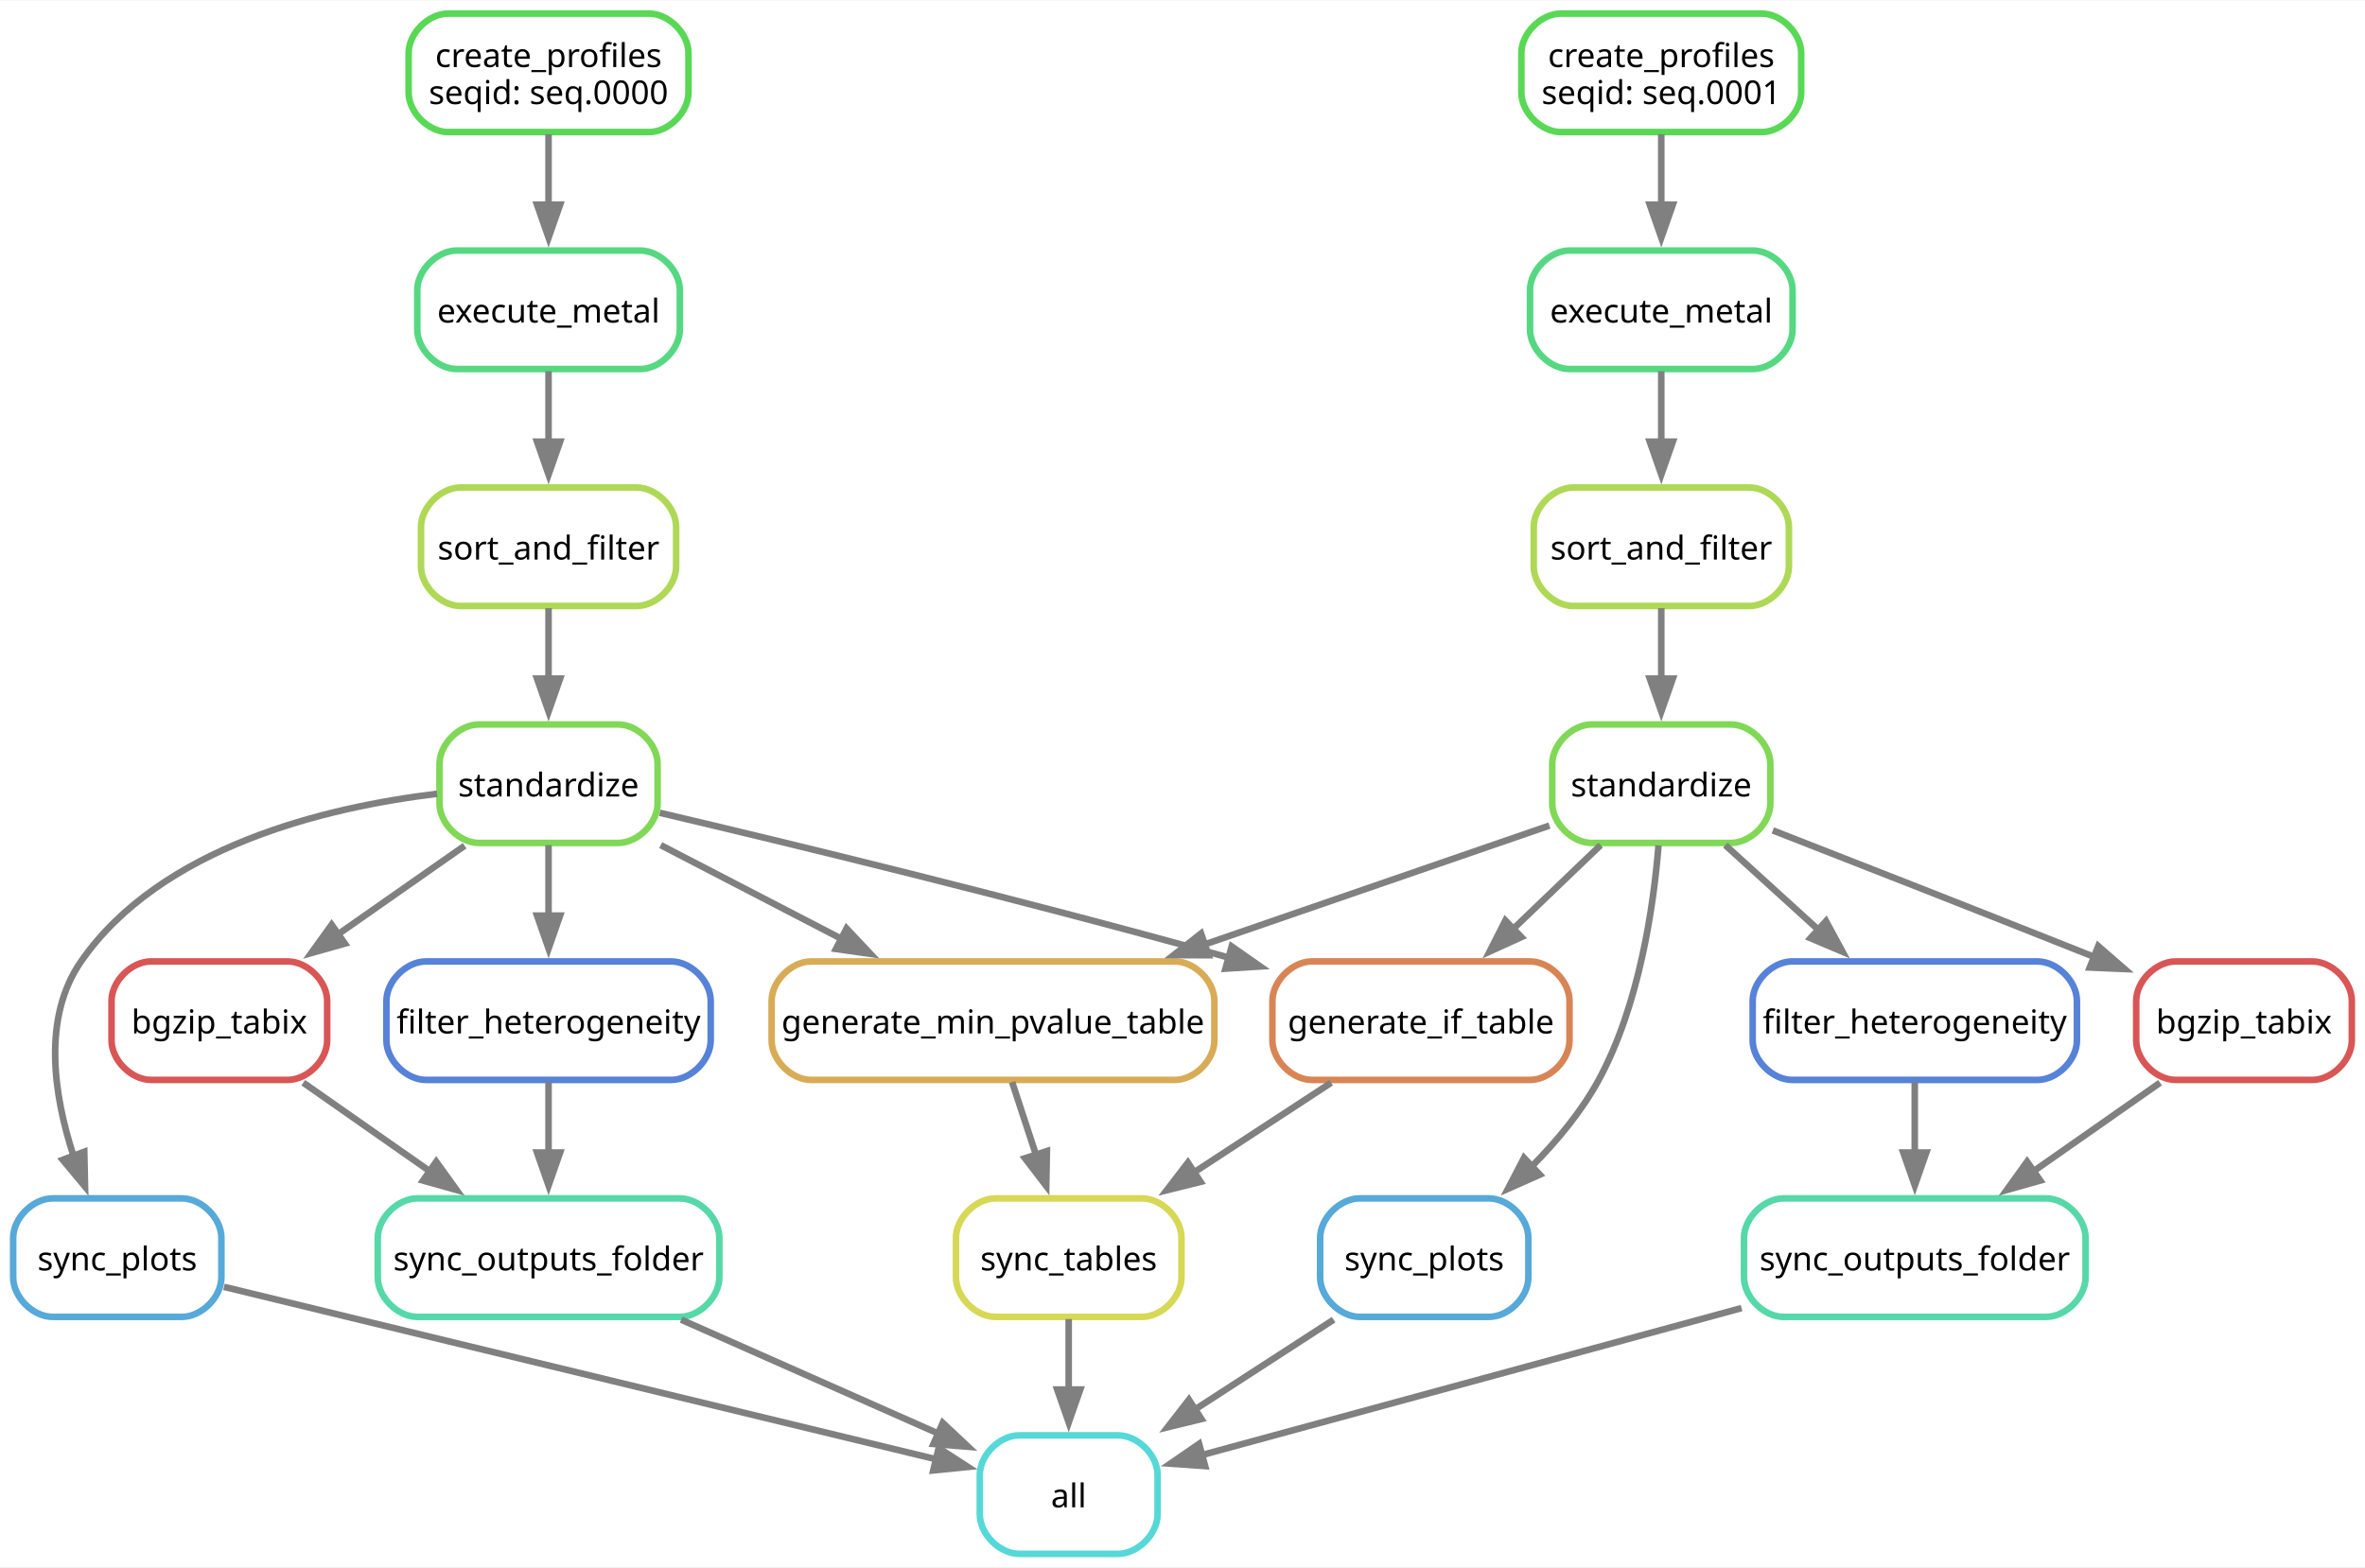
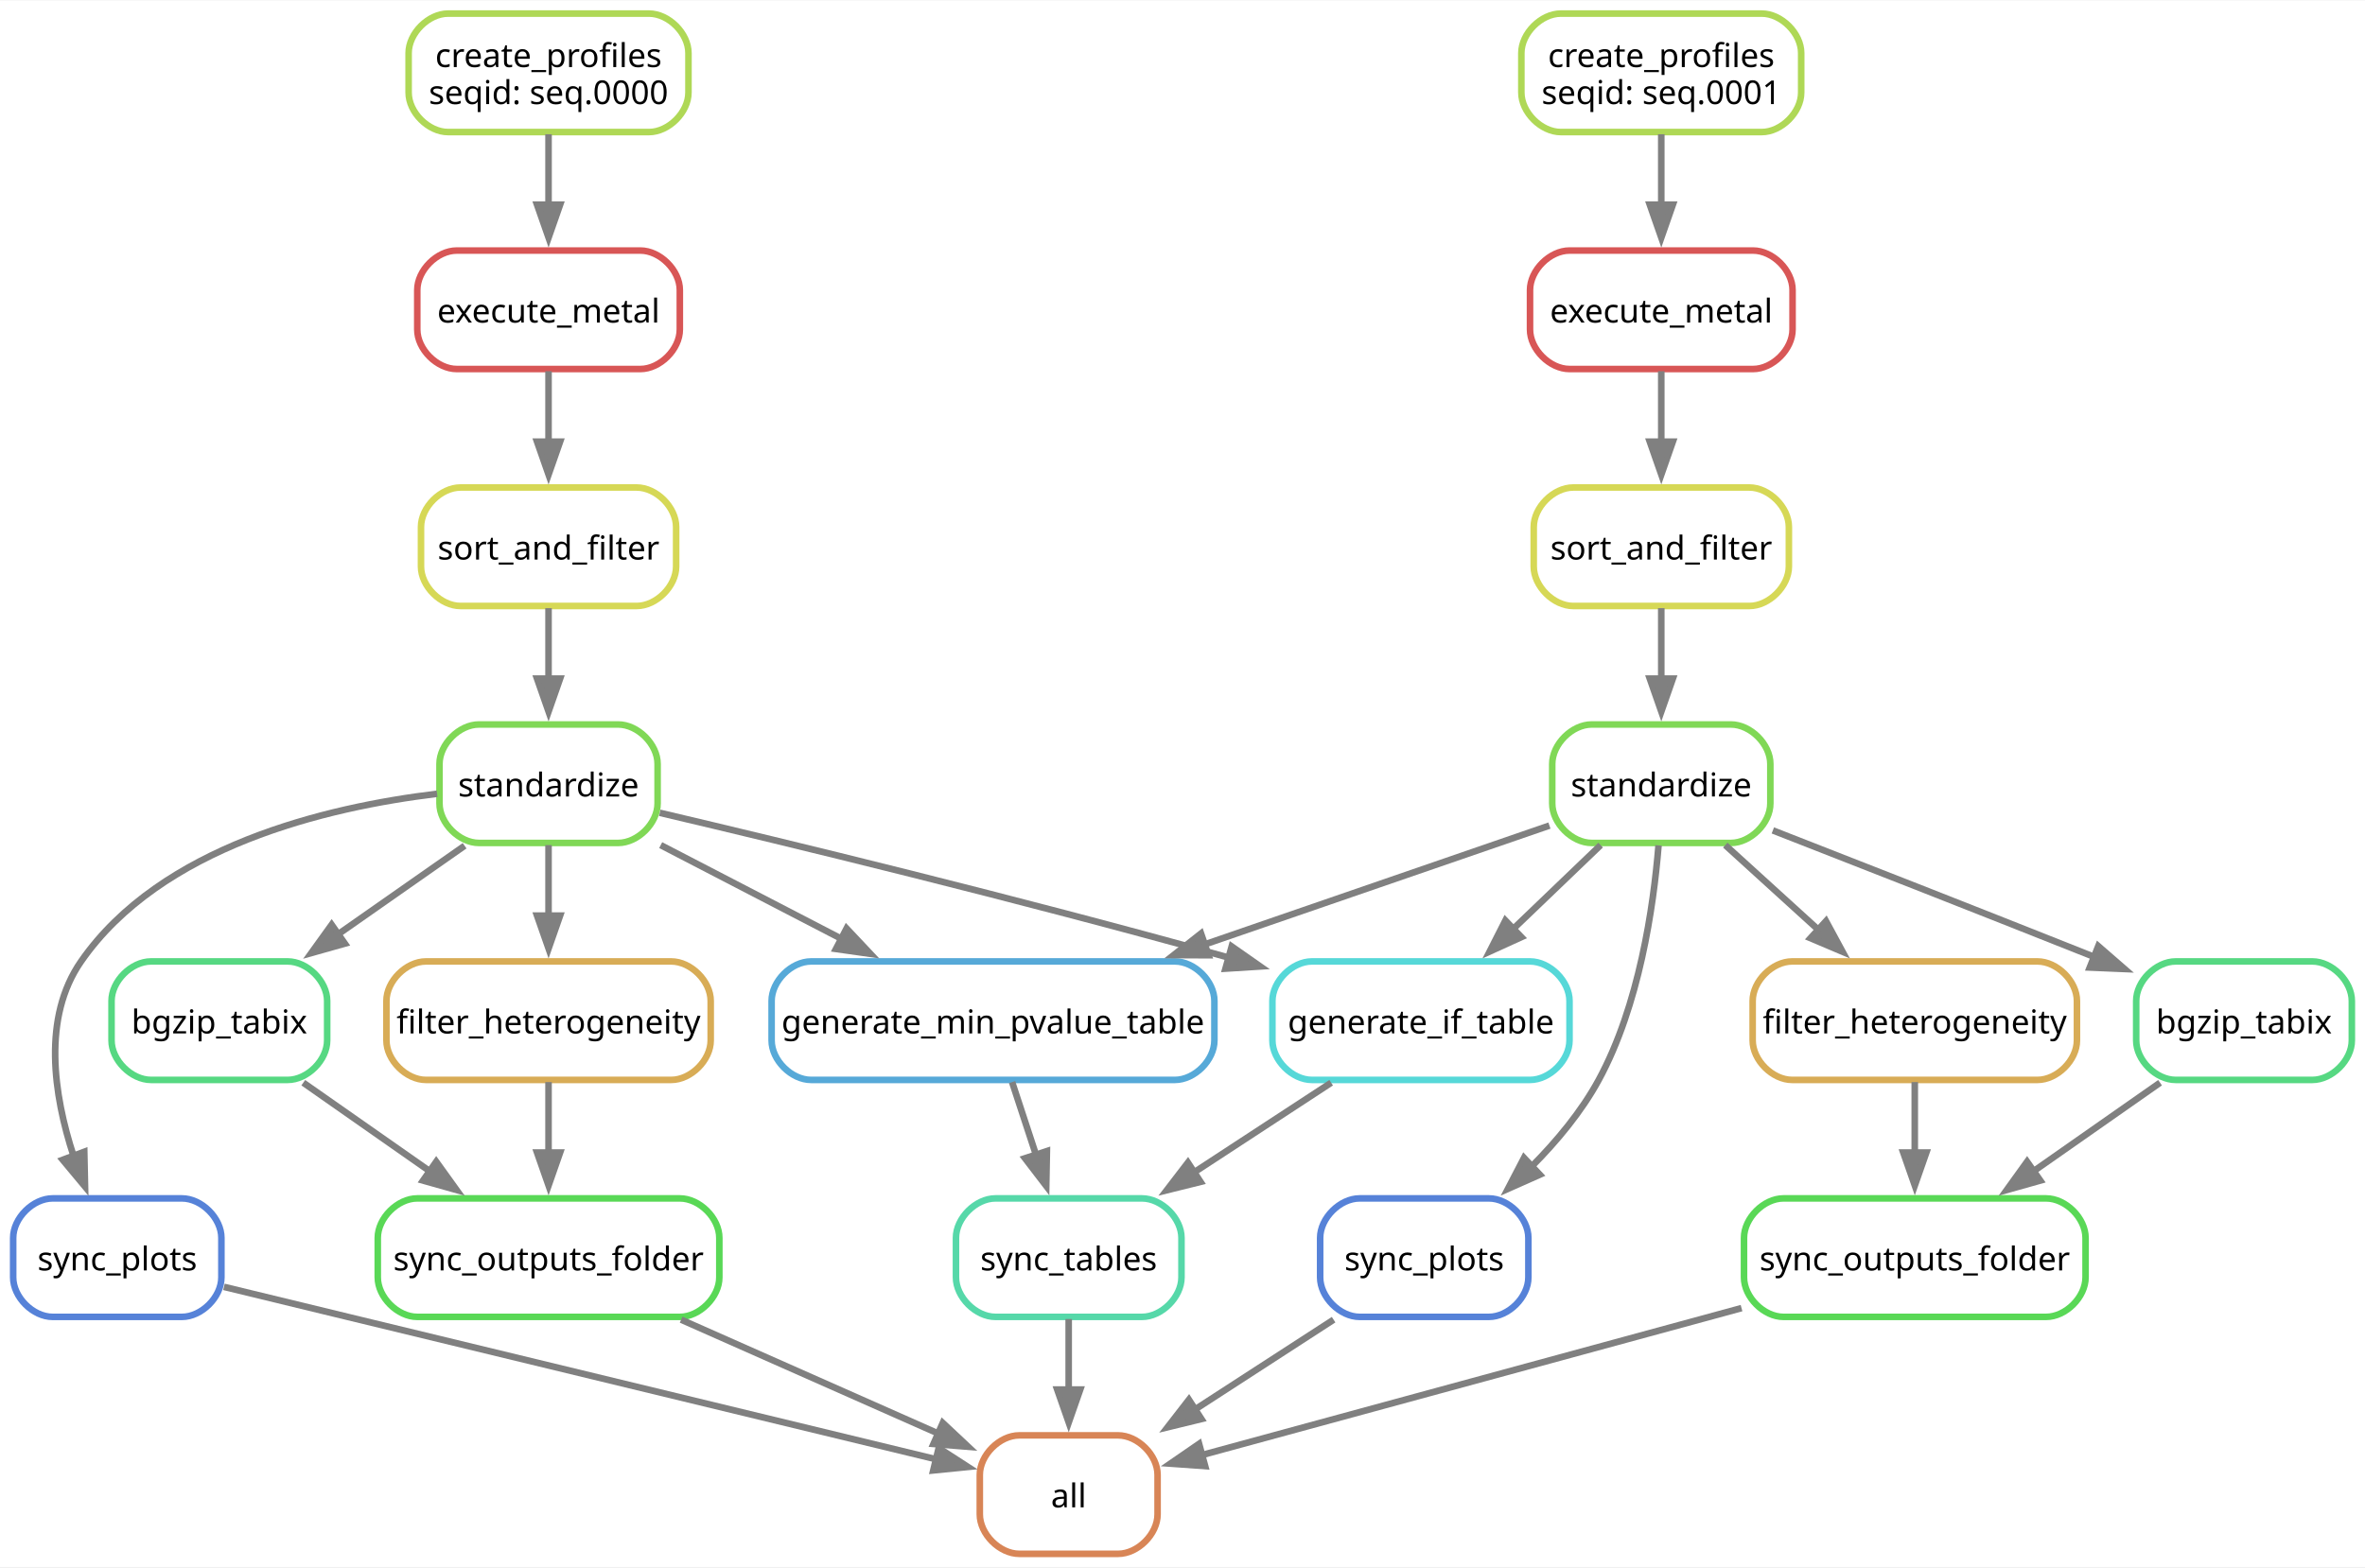
<svg xmlns="http://www.w3.org/2000/svg" width="718pt" height="476pt" viewBox="0.00 0.00 718.38 476.00">
  <g id="graph0" class="graph" transform="scale(1 1) rotate(0) translate(4 472)">
    <polygon fill="white" stroke="none" points="-4,4 -4,-472 714.38,-472 714.38,4 -4,4" />
    <g id="node1" class="node">
-       <path fill="none" stroke="#56d8d8" stroke-width="2" d="M335.62,-36C335.62,-36 305.62,-36 305.62,-36 299.62,-36 293.62,-30 293.62,-24 293.62,-24 293.62,-12 293.62,-12 293.62,-6 299.62,0 305.62,0 305.62,0 335.62,0 335.62,0 341.62,0 347.62,-6 347.62,-12 347.62,-12 347.62,-24 347.62,-24 347.62,-30 341.62,-36 335.62,-36" />
+       <path fill="none" stroke="#d88556" stroke-width="2" d="M335.62,-36C335.62,-36 305.62,-36 305.62,-36 299.62,-36 293.62,-30 293.62,-24 293.62,-24 293.62,-12 293.62,-12 293.62,-6 299.62,0 305.62,0 305.62,0 335.62,0 335.62,0 341.62,0 347.62,-6 347.62,-12 347.62,-12 347.62,-24 347.62,-24 347.62,-30 341.62,-36 335.62,-36" />
      <text text-anchor="middle" x="320.62" y="-14.12" font-family="sans" font-size="10.00">all</text>
    </g>
    <g id="node2" class="node">
-       <path fill="none" stroke="#56d8a9" stroke-width="2" d="M202.5,-108C202.5,-108 122.75,-108 122.75,-108 116.75,-108 110.75,-102 110.75,-96 110.75,-96 110.75,-84 110.75,-84 110.75,-78 116.75,-72 122.75,-72 122.75,-72 202.5,-72 202.5,-72 208.5,-72 214.5,-78 214.5,-84 214.5,-84 214.5,-96 214.5,-96 214.5,-102 208.5,-108 202.5,-108" />
+       <path fill="none" stroke="#59d856" stroke-width="2" d="M202.5,-108C202.5,-108 122.75,-108 122.75,-108 116.75,-108 110.75,-102 110.75,-96 110.75,-96 110.75,-84 110.75,-84 110.75,-78 116.75,-72 122.75,-72 122.75,-72 202.5,-72 202.5,-72 208.5,-72 214.5,-78 214.5,-84 214.5,-84 214.5,-96 214.5,-96 214.5,-102 208.5,-108 202.5,-108" />
      <text text-anchor="middle" x="162.62" y="-86.12" font-family="sans" font-size="10.00">sync_outputs_folder</text>
    </g>
    <g id="edge1" class="edge">
      <path fill="none" stroke="grey" stroke-width="2" d="M202.9,-71.15C226.88,-60.53 257.19,-47.11 281.04,-36.54" />
      <polygon fill="grey" stroke="grey" stroke-width="2" points="282.37,-39.78 290.1,-32.53 279.54,-33.38 282.37,-39.78" />
    </g>
    <g id="node3" class="node">
-       <path fill="none" stroke="#d85656" stroke-width="2" d="M83.38,-180C83.38,-180 41.88,-180 41.88,-180 35.88,-180 29.88,-174 29.88,-168 29.88,-168 29.88,-156 29.88,-156 29.88,-150 35.88,-144 41.88,-144 41.88,-144 83.38,-144 83.38,-144 89.38,-144 95.38,-150 95.38,-156 95.38,-156 95.38,-168 95.38,-168 95.38,-174 89.38,-180 83.38,-180" />
+       <path fill="none" stroke="#56d882" stroke-width="2" d="M83.38,-180C83.38,-180 41.88,-180 41.88,-180 35.88,-180 29.88,-174 29.88,-168 29.88,-168 29.88,-156 29.88,-156 29.88,-150 35.88,-144 41.88,-144 41.88,-144 83.38,-144 83.38,-144 89.38,-144 95.38,-150 95.38,-156 95.38,-156 95.38,-168 95.38,-168 95.38,-174 89.38,-180 83.38,-180" />
      <text text-anchor="middle" x="62.62" y="-158.12" font-family="sans" font-size="10.00">bgzip_tabix</text>
    </g>
    <g id="edge6" class="edge">
      <path fill="none" stroke="grey" stroke-width="2" d="M88.12,-143.15C99.87,-134.93 114.03,-125.02 126.83,-116.06" />
      <polygon fill="grey" stroke="grey" stroke-width="2" points="128.51,-119.15 134.7,-110.55 124.5,-113.42 128.51,-119.15" />
    </g>
    <g id="node4" class="node">
      <path fill="none" stroke="#80d856" stroke-width="2" d="M183.75,-252C183.75,-252 141.5,-252 141.5,-252 135.5,-252 129.5,-246 129.5,-240 129.5,-240 129.5,-228 129.5,-228 129.5,-222 135.5,-216 141.5,-216 141.5,-216 183.75,-216 183.75,-216 189.75,-216 195.75,-222 195.75,-228 195.75,-228 195.75,-240 195.75,-240 195.75,-246 189.75,-252 183.75,-252" />
      <text text-anchor="middle" x="162.62" y="-230.12" font-family="sans" font-size="10.00">standardize</text>
    </g>
    <g id="edge8" class="edge">
      <path fill="none" stroke="grey" stroke-width="2" d="M137.13,-215.15C125.38,-206.93 111.22,-197.02 98.42,-188.06" />
      <polygon fill="grey" stroke="grey" stroke-width="2" points="100.75,-185.42 90.55,-182.55 96.74,-191.15 100.75,-185.42" />
    </g>
    <g id="node8" class="node">
-       <path fill="none" stroke="#5682d8" stroke-width="2" d="M199.88,-180C199.88,-180 125.38,-180 125.38,-180 119.38,-180 113.38,-174 113.38,-168 113.38,-168 113.38,-156 113.38,-156 113.38,-150 119.38,-144 125.38,-144 125.38,-144 199.88,-144 199.88,-144 205.88,-144 211.88,-150 211.88,-156 211.88,-156 211.88,-168 211.88,-168 211.88,-174 205.88,-180 199.88,-180" />
+       <path fill="none" stroke="#d8ac56" stroke-width="2" d="M199.88,-180C199.88,-180 125.38,-180 125.38,-180 119.38,-180 113.38,-174 113.38,-168 113.38,-168 113.38,-156 113.38,-156 113.38,-150 119.38,-144 125.38,-144 125.38,-144 199.88,-144 199.88,-144 205.88,-144 211.88,-150 211.88,-156 211.88,-156 211.88,-168 211.88,-168 211.88,-174 205.88,-180 199.88,-180" />
      <text text-anchor="middle" x="162.62" y="-158.12" font-family="sans" font-size="10.00">filter_heterogeneity</text>
    </g>
    <g id="edge12" class="edge">
      <path fill="none" stroke="grey" stroke-width="2" d="M162.62,-215.34C162.62,-208.75 162.62,-201.08 162.62,-193.67" />
      <polygon fill="grey" stroke="grey" stroke-width="2" points="166.13,-193.93 162.63,-183.93 159.13,-193.93 166.13,-193.93" />
    </g>
    <g id="node17" class="node">
-       <path fill="none" stroke="#d8ac56" stroke-width="2" d="M352.88,-180C352.88,-180 242.38,-180 242.38,-180 236.38,-180 230.38,-174 230.38,-168 230.38,-168 230.38,-156 230.38,-156 230.38,-150 236.38,-144 242.38,-144 242.38,-144 352.88,-144 352.88,-144 358.88,-144 364.88,-150 364.88,-156 364.88,-156 364.88,-168 364.88,-168 364.88,-174 358.88,-180 352.88,-180" />
+       <path fill="none" stroke="#56a9d8" stroke-width="2" d="M352.88,-180C352.88,-180 242.38,-180 242.38,-180 236.38,-180 230.38,-174 230.38,-168 230.38,-168 230.38,-156 230.38,-156 230.38,-150 236.38,-144 242.38,-144 242.38,-144 352.88,-144 352.88,-144 358.88,-144 364.88,-150 364.88,-156 364.88,-156 364.88,-168 364.88,-168 364.88,-174 358.88,-180 352.88,-180" />
      <text text-anchor="middle" x="297.62" y="-158.12" font-family="sans" font-size="10.00">generate_min_pvalue_table</text>
    </g>
    <g id="edge22" class="edge">
      <path fill="none" stroke="grey" stroke-width="2" d="M196.69,-215.34C213.35,-206.7 233.65,-196.17 251.66,-186.84" />
      <polygon fill="grey" stroke="grey" stroke-width="2" points="253.15,-190.01 260.41,-182.3 249.92,-183.79 253.15,-190.01" />
    </g>
    <g id="node18" class="node">
-       <path fill="none" stroke="#d88556" stroke-width="2" d="M460.75,-180C460.75,-180 394.5,-180 394.5,-180 388.5,-180 382.5,-174 382.5,-168 382.5,-168 382.5,-156 382.5,-156 382.5,-150 388.5,-144 394.5,-144 394.5,-144 460.75,-144 460.75,-144 466.75,-144 472.75,-150 472.75,-156 472.75,-156 472.75,-168 472.75,-168 472.75,-174 466.75,-180 460.75,-180" />
+       <path fill="none" stroke="#56d8d8" stroke-width="2" d="M460.75,-180C460.75,-180 394.5,-180 394.5,-180 388.5,-180 382.5,-174 382.5,-168 382.5,-168 382.5,-156 382.5,-156 382.5,-150 388.5,-144 394.5,-144 394.5,-144 460.75,-144 460.75,-144 466.75,-144 472.75,-150 472.75,-156 472.75,-156 472.75,-168 472.75,-168 472.75,-174 466.75,-180 460.75,-180" />
      <text text-anchor="middle" x="427.62" y="-158.12" font-family="sans" font-size="10.00">generate_if_table</text>
    </g>
    <g id="edge24" class="edge">
      <path fill="none" stroke="grey" stroke-width="2" d="M196.41,-225.16C235.76,-215.89 303,-199.62 369.35,-181.13" />
      <polygon fill="grey" stroke="grey" stroke-width="2" points="370.13,-184.55 378.81,-178.47 368.24,-177.81 370.13,-184.55" />
    </g>
    <g id="node19" class="node">
-       <path fill="none" stroke="#56a9d8" stroke-width="2" d="M51.25,-108C51.25,-108 12,-108 12,-108 6,-108 0,-102 0,-96 0,-96 0,-84 0,-84 0,-78 6,-72 12,-72 12,-72 51.25,-72 51.25,-72 57.25,-72 63.25,-78 63.25,-84 63.25,-84 63.25,-96 63.25,-96 63.25,-102 57.25,-108 51.25,-108" />
+       <path fill="none" stroke="#5682d8" stroke-width="2" d="M51.25,-108C51.25,-108 12,-108 12,-108 6,-108 0,-102 0,-96 0,-96 0,-84 0,-84 0,-78 6,-72 12,-72 12,-72 51.25,-72 51.25,-72 57.25,-72 63.25,-78 63.25,-84 63.25,-84 63.25,-96 63.25,-96 63.25,-102 57.25,-108 51.25,-108" />
      <text text-anchor="middle" x="31.62" y="-86.12" font-family="sans" font-size="10.00">sync_plots</text>
    </g>
    <g id="edge26" class="edge">
      <path fill="none" stroke="grey" stroke-width="2" d="M128.77,-230.94C95.03,-226.87 44.86,-214.91 20.62,-180 8.78,-162.94 12.27,-139.49 18.33,-120.94" />
      <polygon fill="grey" stroke="grey" stroke-width="2" points="21.6,-122.17 21.83,-111.58 15.05,-119.72 21.6,-122.17" />
    </g>
    <g id="node5" class="node">
-       <path fill="none" stroke="#afd856" stroke-width="2" d="M189.38,-324C189.38,-324 135.88,-324 135.88,-324 129.88,-324 123.88,-318 123.88,-312 123.88,-312 123.88,-300 123.88,-300 123.88,-294 129.88,-288 135.88,-288 135.88,-288 189.38,-288 189.38,-288 195.38,-288 201.38,-294 201.38,-300 201.38,-300 201.38,-312 201.38,-312 201.38,-318 195.38,-324 189.38,-324" />
+       <path fill="none" stroke="#d6d856" stroke-width="2" d="M189.38,-324C189.38,-324 135.88,-324 135.88,-324 129.88,-324 123.88,-318 123.88,-312 123.88,-312 123.88,-300 123.88,-300 123.88,-294 129.88,-288 135.88,-288 135.88,-288 189.38,-288 189.38,-288 195.38,-288 201.38,-294 201.38,-300 201.38,-300 201.38,-312 201.38,-312 201.38,-318 195.38,-324 189.38,-324" />
      <text text-anchor="middle" x="162.62" y="-302.12" font-family="sans" font-size="10.00">sort_and_filter</text>
    </g>
    <g id="edge9" class="edge">
      <path fill="none" stroke="grey" stroke-width="2" d="M162.62,-287.34C162.62,-280.75 162.62,-273.08 162.62,-265.67" />
      <polygon fill="grey" stroke="grey" stroke-width="2" points="166.13,-265.93 162.63,-255.93 159.13,-265.93 166.13,-265.93" />
    </g>
    <g id="node6" class="node">
-       <path fill="none" stroke="#56d882" stroke-width="2" d="M190.5,-396C190.5,-396 134.75,-396 134.75,-396 128.75,-396 122.75,-390 122.75,-384 122.75,-384 122.75,-372 122.75,-372 122.75,-366 128.75,-360 134.75,-360 134.75,-360 190.5,-360 190.5,-360 196.5,-360 202.5,-366 202.5,-372 202.5,-372 202.5,-384 202.5,-384 202.5,-390 196.5,-396 190.5,-396" />
+       <path fill="none" stroke="#d85656" stroke-width="2" d="M190.5,-396C190.5,-396 134.75,-396 134.75,-396 128.75,-396 122.75,-390 122.75,-384 122.75,-384 122.75,-372 122.75,-372 122.75,-366 128.75,-360 134.75,-360 134.75,-360 190.5,-360 190.5,-360 196.5,-360 202.5,-366 202.5,-372 202.5,-372 202.5,-384 202.5,-384 202.5,-390 196.5,-396 190.5,-396" />
      <text text-anchor="middle" x="162.62" y="-374.12" font-family="sans" font-size="10.00">execute_metal</text>
    </g>
    <g id="edge10" class="edge">
      <path fill="none" stroke="grey" stroke-width="2" d="M162.62,-359.34C162.62,-352.75 162.62,-345.08 162.62,-337.67" />
      <polygon fill="grey" stroke="grey" stroke-width="2" points="166.13,-337.93 162.63,-327.93 159.13,-337.93 166.13,-337.93" />
    </g>
    <g id="node7" class="node">
-       <path fill="none" stroke="#59d856" stroke-width="2" d="M193.12,-468C193.12,-468 132.12,-468 132.12,-468 126.12,-468 120.12,-462 120.12,-456 120.12,-456 120.12,-444 120.12,-444 120.12,-438 126.12,-432 132.12,-432 132.12,-432 193.12,-432 193.12,-432 199.12,-432 205.12,-438 205.12,-444 205.12,-444 205.12,-456 205.12,-456 205.12,-462 199.12,-468 193.12,-468" />
+       <path fill="none" stroke="#afd856" stroke-width="2" d="M193.12,-468C193.12,-468 132.12,-468 132.12,-468 126.12,-468 120.12,-462 120.12,-456 120.12,-456 120.12,-444 120.12,-444 120.12,-438 126.12,-432 132.12,-432 132.12,-432 193.12,-432 193.12,-432 199.12,-432 205.12,-438 205.12,-444 205.12,-444 205.12,-456 205.12,-456 205.12,-462 199.12,-468 193.12,-468" />
      <text text-anchor="middle" x="162.62" y="-451.75" font-family="sans" font-size="10.00">create_profiles</text>
      <text text-anchor="middle" x="162.62" y="-440.5" font-family="sans" font-size="10.00">seqid: seq.0000</text>
    </g>
    <g id="edge11" class="edge">
      <path fill="none" stroke="grey" stroke-width="2" d="M162.62,-431.34C162.62,-424.75 162.62,-417.08 162.62,-409.67" />
      <polygon fill="grey" stroke="grey" stroke-width="2" points="166.13,-409.93 162.63,-399.93 159.13,-409.93 166.13,-409.93" />
    </g>
    <g id="edge7" class="edge">
      <path fill="none" stroke="grey" stroke-width="2" d="M162.62,-143.34C162.62,-136.75 162.62,-129.08 162.62,-121.67" />
      <polygon fill="grey" stroke="grey" stroke-width="2" points="166.13,-121.93 162.63,-111.93 159.13,-121.93 166.13,-121.93" />
    </g>
    <g id="node9" class="node">
-       <path fill="none" stroke="#56d8a9" stroke-width="2" d="M617.5,-108C617.5,-108 537.75,-108 537.75,-108 531.75,-108 525.75,-102 525.75,-96 525.75,-96 525.75,-84 525.75,-84 525.75,-78 531.75,-72 537.75,-72 537.75,-72 617.5,-72 617.5,-72 623.5,-72 629.5,-78 629.5,-84 629.5,-84 629.5,-96 629.5,-96 629.5,-102 623.5,-108 617.5,-108" />
+       <path fill="none" stroke="#59d856" stroke-width="2" d="M617.5,-108C617.5,-108 537.75,-108 537.75,-108 531.75,-108 525.75,-102 525.75,-96 525.75,-96 525.75,-84 525.75,-84 525.75,-78 531.75,-72 537.75,-72 537.75,-72 617.5,-72 617.5,-72 623.5,-72 629.5,-78 629.5,-84 629.5,-84 629.5,-96 629.5,-96 629.5,-102 623.5,-108 617.5,-108" />
      <text text-anchor="middle" x="577.62" y="-86.12" font-family="sans" font-size="10.00">sync_outputs_folder</text>
    </g>
    <g id="edge2" class="edge">
      <path fill="none" stroke="grey" stroke-width="2" d="M525,-74.67C476.45,-61.44 405.39,-42.09 361.13,-30.03" />
      <polygon fill="grey" stroke="grey" stroke-width="2" points="362.07,-26.66 351.5,-27.41 360.23,-33.42 362.07,-26.66" />
    </g>
    <g id="node10" class="node">
-       <path fill="none" stroke="#d85656" stroke-width="2" d="M698.38,-180C698.38,-180 656.88,-180 656.88,-180 650.88,-180 644.88,-174 644.88,-168 644.88,-168 644.88,-156 644.88,-156 644.88,-150 650.88,-144 656.88,-144 656.88,-144 698.38,-144 698.38,-144 704.38,-144 710.38,-150 710.38,-156 710.38,-156 710.38,-168 710.38,-168 710.38,-174 704.38,-180 698.38,-180" />
+       <path fill="none" stroke="#56d882" stroke-width="2" d="M698.38,-180C698.38,-180 656.88,-180 656.88,-180 650.88,-180 644.88,-174 644.88,-168 644.88,-168 644.88,-156 644.88,-156 644.88,-150 650.88,-144 656.88,-144 656.88,-144 698.38,-144 698.38,-144 704.38,-144 710.38,-150 710.38,-156 710.38,-156 710.38,-168 710.38,-168 710.38,-174 704.38,-180 698.38,-180" />
      <text text-anchor="middle" x="677.62" y="-158.12" font-family="sans" font-size="10.00">bgzip_tabix</text>
    </g>
    <g id="edge13" class="edge">
      <path fill="none" stroke="grey" stroke-width="2" d="M652.13,-143.15C640.38,-134.93 626.22,-125.02 613.42,-116.06" />
      <polygon fill="grey" stroke="grey" stroke-width="2" points="615.75,-113.42 605.55,-110.55 611.74,-119.15 615.75,-113.42" />
    </g>
    <g id="node11" class="node">
      <path fill="none" stroke="#80d856" stroke-width="2" d="M521.75,-252C521.75,-252 479.5,-252 479.5,-252 473.5,-252 467.5,-246 467.5,-240 467.5,-240 467.5,-228 467.5,-228 467.5,-222 473.5,-216 479.5,-216 479.5,-216 521.75,-216 521.75,-216 527.75,-216 533.75,-222 533.75,-228 533.75,-228 533.75,-240 533.75,-240 533.75,-246 527.75,-252 521.75,-252" />
      <text text-anchor="middle" x="500.62" y="-230.12" font-family="sans" font-size="10.00">standardize</text>
    </g>
    <g id="edge15" class="edge">
      <path fill="none" stroke="grey" stroke-width="2" d="M534.51,-219.81C559.27,-210.15 593.96,-196.56 632.19,-181.35" />
      <polygon fill="grey" stroke="grey" stroke-width="2" points="633.36,-184.65 641.36,-177.7 630.77,-178.15 633.36,-184.65" />
    </g>
    <g id="node15" class="node">
-       <path fill="none" stroke="#5682d8" stroke-width="2" d="M614.88,-180C614.88,-180 540.38,-180 540.38,-180 534.38,-180 528.38,-174 528.38,-168 528.38,-168 528.38,-156 528.38,-156 528.38,-150 534.38,-144 540.38,-144 540.38,-144 614.88,-144 614.88,-144 620.88,-144 626.88,-150 626.88,-156 626.88,-156 626.88,-168 626.88,-168 626.88,-174 620.88,-180 614.88,-180" />
+       <path fill="none" stroke="#d8ac56" stroke-width="2" d="M614.88,-180C614.88,-180 540.38,-180 540.38,-180 534.38,-180 528.38,-174 528.38,-168 528.38,-168 528.38,-156 528.38,-156 528.38,-150 534.38,-144 540.38,-144 540.38,-144 614.88,-144 614.88,-144 620.88,-144 626.88,-150 626.88,-156 626.88,-156 626.88,-168 626.88,-168 626.88,-174 620.88,-180 614.88,-180" />
      <text text-anchor="middle" x="577.62" y="-158.12" font-family="sans" font-size="10.00">filter_heterogeneity</text>
    </g>
    <g id="edge19" class="edge">
      <path fill="none" stroke="grey" stroke-width="2" d="M520.06,-215.34C528.65,-207.52 538.95,-198.16 548.44,-189.53" />
      <polygon fill="grey" stroke="grey" stroke-width="2" points="550.65,-192.25 555.69,-182.94 545.94,-187.07 550.65,-192.25" />
    </g>
    <g id="edge23" class="edge">
      <path fill="none" stroke="grey" stroke-width="2" d="M466.65,-221.28C438.07,-211.43 396.44,-197.07 361.64,-185.07" />
      <polygon fill="grey" stroke="grey" stroke-width="2" points="363.1,-181.88 352.51,-181.93 360.82,-188.49 363.1,-181.88" />
    </g>
    <g id="edge25" class="edge">
      <path fill="none" stroke="grey" stroke-width="2" d="M482.2,-215.34C474.14,-207.6 464.5,-198.36 455.58,-189.81" />
      <polygon fill="grey" stroke="grey" stroke-width="2" points="458.12,-187.39 448.48,-183 453.27,-192.44 458.12,-187.39" />
    </g>
    <g id="node20" class="node">
-       <path fill="none" stroke="#56a9d8" stroke-width="2" d="M448.25,-108C448.25,-108 409,-108 409,-108 403,-108 397,-102 397,-96 397,-96 397,-84 397,-84 397,-78 403,-72 409,-72 409,-72 448.25,-72 448.25,-72 454.25,-72 460.25,-78 460.25,-84 460.25,-84 460.25,-96 460.25,-96 460.25,-102 454.25,-108 448.25,-108" />
+       <path fill="none" stroke="#5682d8" stroke-width="2" d="M448.25,-108C448.25,-108 409,-108 409,-108 403,-108 397,-102 397,-96 397,-96 397,-84 397,-84 397,-78 403,-72 409,-72 409,-72 448.25,-72 448.25,-72 454.25,-72 460.25,-78 460.25,-84 460.25,-84 460.25,-96 460.25,-96 460.25,-102 454.25,-108 448.25,-108" />
      <text text-anchor="middle" x="428.62" y="-86.12" font-family="sans" font-size="10.00">sync_plots</text>
    </g>
    <g id="edge27" class="edge">
      <path fill="none" stroke="grey" stroke-width="2" d="M499.79,-215.26C498.26,-196.52 493.92,-166.63 481.62,-144 476.41,-134.41 468.92,-125.41 461.21,-117.65" />
      <polygon fill="grey" stroke="grey" stroke-width="2" points="463.72,-115.21 454.04,-110.91 458.93,-120.31 463.72,-115.21" />
    </g>
    <g id="node12" class="node">
-       <path fill="none" stroke="#afd856" stroke-width="2" d="M527.38,-324C527.38,-324 473.88,-324 473.88,-324 467.88,-324 461.88,-318 461.88,-312 461.88,-312 461.88,-300 461.88,-300 461.88,-294 467.88,-288 473.88,-288 473.88,-288 527.38,-288 527.38,-288 533.38,-288 539.38,-294 539.38,-300 539.38,-300 539.38,-312 539.38,-312 539.38,-318 533.38,-324 527.38,-324" />
+       <path fill="none" stroke="#d6d856" stroke-width="2" d="M527.38,-324C527.38,-324 473.88,-324 473.88,-324 467.88,-324 461.88,-318 461.88,-312 461.88,-312 461.88,-300 461.88,-300 461.88,-294 467.88,-288 473.88,-288 473.88,-288 527.38,-288 527.38,-288 533.38,-288 539.38,-294 539.38,-300 539.38,-300 539.38,-312 539.38,-312 539.38,-318 533.38,-324 527.38,-324" />
      <text text-anchor="middle" x="500.62" y="-302.12" font-family="sans" font-size="10.00">sort_and_filter</text>
    </g>
    <g id="edge16" class="edge">
      <path fill="none" stroke="grey" stroke-width="2" d="M500.62,-287.34C500.62,-280.75 500.62,-273.08 500.62,-265.67" />
      <polygon fill="grey" stroke="grey" stroke-width="2" points="504.13,-265.93 500.63,-255.93 497.13,-265.93 504.13,-265.93" />
    </g>
    <g id="node13" class="node">
-       <path fill="none" stroke="#56d882" stroke-width="2" d="M528.5,-396C528.5,-396 472.75,-396 472.75,-396 466.75,-396 460.75,-390 460.75,-384 460.75,-384 460.75,-372 460.75,-372 460.75,-366 466.75,-360 472.75,-360 472.75,-360 528.5,-360 528.5,-360 534.5,-360 540.5,-366 540.5,-372 540.5,-372 540.5,-384 540.5,-384 540.5,-390 534.5,-396 528.5,-396" />
+       <path fill="none" stroke="#d85656" stroke-width="2" d="M528.5,-396C528.5,-396 472.75,-396 472.75,-396 466.75,-396 460.75,-390 460.75,-384 460.75,-384 460.75,-372 460.75,-372 460.75,-366 466.75,-360 472.75,-360 472.75,-360 528.5,-360 528.5,-360 534.5,-360 540.5,-366 540.5,-372 540.5,-372 540.5,-384 540.5,-384 540.5,-390 534.5,-396 528.5,-396" />
      <text text-anchor="middle" x="500.62" y="-374.12" font-family="sans" font-size="10.00">execute_metal</text>
    </g>
    <g id="edge17" class="edge">
      <path fill="none" stroke="grey" stroke-width="2" d="M500.62,-359.34C500.62,-352.75 500.62,-345.08 500.62,-337.67" />
      <polygon fill="grey" stroke="grey" stroke-width="2" points="504.13,-337.93 500.63,-327.93 497.13,-337.93 504.13,-337.93" />
    </g>
    <g id="node14" class="node">
-       <path fill="none" stroke="#59d856" stroke-width="2" d="M531.12,-468C531.12,-468 470.12,-468 470.12,-468 464.12,-468 458.12,-462 458.12,-456 458.12,-456 458.12,-444 458.12,-444 458.12,-438 464.12,-432 470.12,-432 470.12,-432 531.12,-432 531.12,-432 537.12,-432 543.12,-438 543.12,-444 543.12,-444 543.12,-456 543.12,-456 543.12,-462 537.12,-468 531.12,-468" />
+       <path fill="none" stroke="#afd856" stroke-width="2" d="M531.12,-468C531.12,-468 470.12,-468 470.12,-468 464.12,-468 458.12,-462 458.12,-456 458.12,-456 458.12,-444 458.12,-444 458.12,-438 464.12,-432 470.12,-432 470.12,-432 531.12,-432 531.12,-432 537.12,-432 543.12,-438 543.12,-444 543.12,-444 543.12,-456 543.12,-456 543.12,-462 537.12,-468 531.12,-468" />
      <text text-anchor="middle" x="500.62" y="-451.75" font-family="sans" font-size="10.00">create_profiles</text>
      <text text-anchor="middle" x="500.62" y="-440.5" font-family="sans" font-size="10.00">seqid: seq.0001</text>
    </g>
    <g id="edge18" class="edge">
      <path fill="none" stroke="grey" stroke-width="2" d="M500.62,-431.34C500.62,-424.75 500.62,-417.08 500.62,-409.67" />
      <polygon fill="grey" stroke="grey" stroke-width="2" points="504.13,-409.93 500.63,-399.93 497.13,-409.93 504.13,-409.93" />
    </g>
    <g id="edge14" class="edge">
      <path fill="none" stroke="grey" stroke-width="2" d="M577.62,-143.34C577.62,-136.75 577.62,-129.08 577.62,-121.67" />
      <polygon fill="grey" stroke="grey" stroke-width="2" points="581.13,-121.93 577.63,-111.93 574.13,-121.93 581.13,-121.93" />
    </g>
    <g id="node16" class="node">
-       <path fill="none" stroke="#d6d856" stroke-width="2" d="M342.88,-108C342.88,-108 298.38,-108 298.38,-108 292.38,-108 286.38,-102 286.38,-96 286.38,-96 286.38,-84 286.38,-84 286.38,-78 292.38,-72 298.38,-72 298.38,-72 342.88,-72 342.88,-72 348.88,-72 354.88,-78 354.88,-84 354.88,-84 354.88,-96 354.88,-96 354.88,-102 348.88,-108 342.88,-108" />
+       <path fill="none" stroke="#56d8a9" stroke-width="2" d="M342.88,-108C342.88,-108 298.38,-108 298.38,-108 292.38,-108 286.38,-102 286.38,-96 286.38,-96 286.38,-84 286.38,-84 286.38,-78 292.38,-72 298.38,-72 298.38,-72 342.88,-72 342.88,-72 348.88,-72 354.88,-78 354.88,-84 354.88,-84 354.88,-96 354.88,-96 354.88,-102 348.88,-108 342.88,-108" />
      <text text-anchor="middle" x="320.62" y="-86.12" font-family="sans" font-size="10.00">sync_tables</text>
    </g>
    <g id="edge3" class="edge">
      <path fill="none" stroke="grey" stroke-width="2" d="M320.62,-71.34C320.62,-64.75 320.62,-57.08 320.62,-49.67" />
      <polygon fill="grey" stroke="grey" stroke-width="2" points="324.13,-49.93 320.63,-39.93 317.13,-49.93 324.13,-49.93" />
    </g>
    <g id="edge20" class="edge">
      <path fill="none" stroke="grey" stroke-width="2" d="M303.43,-143.34C305.65,-136.59 308.24,-128.69 310.73,-121.11" />
      <polygon fill="grey" stroke="grey" stroke-width="2" points="314,-122.37 313.8,-111.78 307.35,-120.19 314,-122.37" />
    </g>
    <g id="edge21" class="edge">
      <path fill="none" stroke="grey" stroke-width="2" d="M400.35,-143.15C387.64,-134.84 372.32,-124.82 358.52,-115.79" />
      <polygon fill="grey" stroke="grey" stroke-width="2" points="360.67,-113.02 350.39,-110.47 356.84,-118.87 360.67,-113.02" />
    </g>
    <g id="edge4" class="edge">
      <path fill="none" stroke="grey" stroke-width="2" d="M64.03,-81.12C75.86,-78.25 89.35,-74.98 101.62,-72 164.12,-56.85 236.65,-39.3 280.57,-28.68" />
      <polygon fill="grey" stroke="grey" stroke-width="2" points="281.13,-32.15 290.02,-26.4 279.48,-25.35 281.13,-32.15" />
    </g>
    <g id="edge5" class="edge">
      <path fill="none" stroke="grey" stroke-width="2" d="M401.09,-71.15C388.27,-62.84 372.81,-52.82 358.87,-43.79" />
      <polygon fill="grey" stroke="grey" stroke-width="2" points="360.94,-40.96 350.65,-38.46 357.14,-46.83 360.94,-40.96" />
    </g>
  </g>
</svg>
